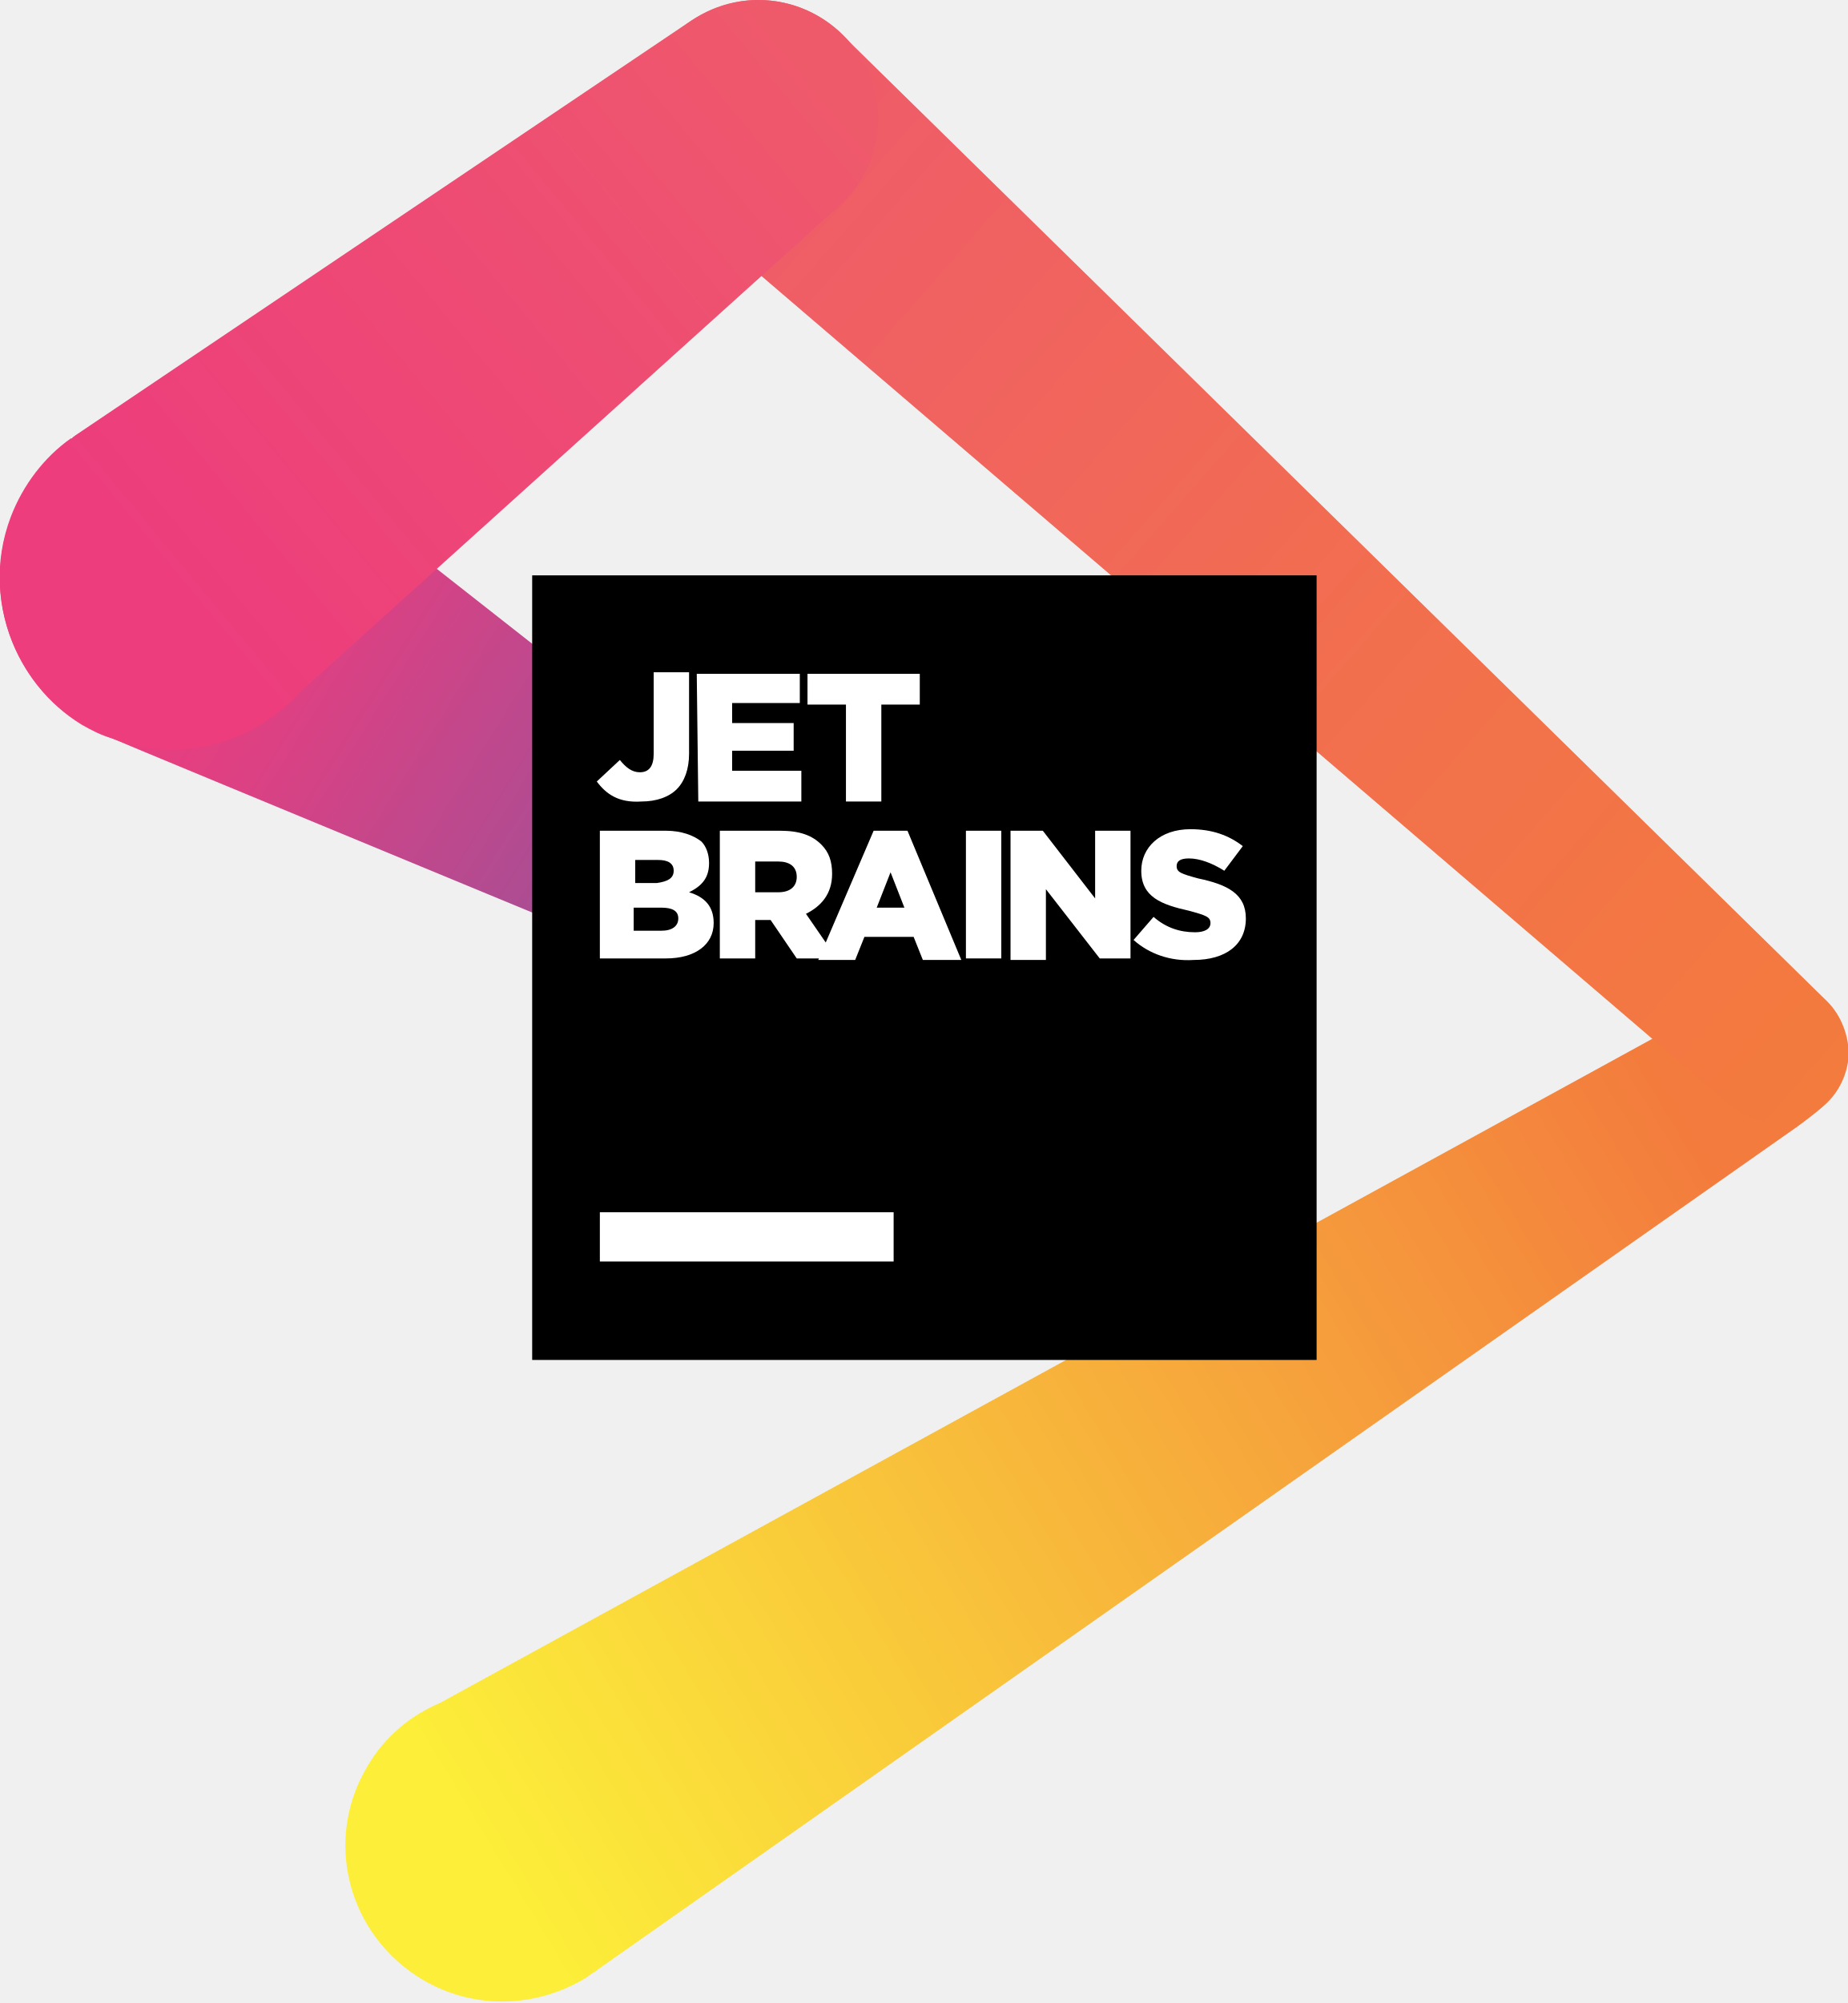
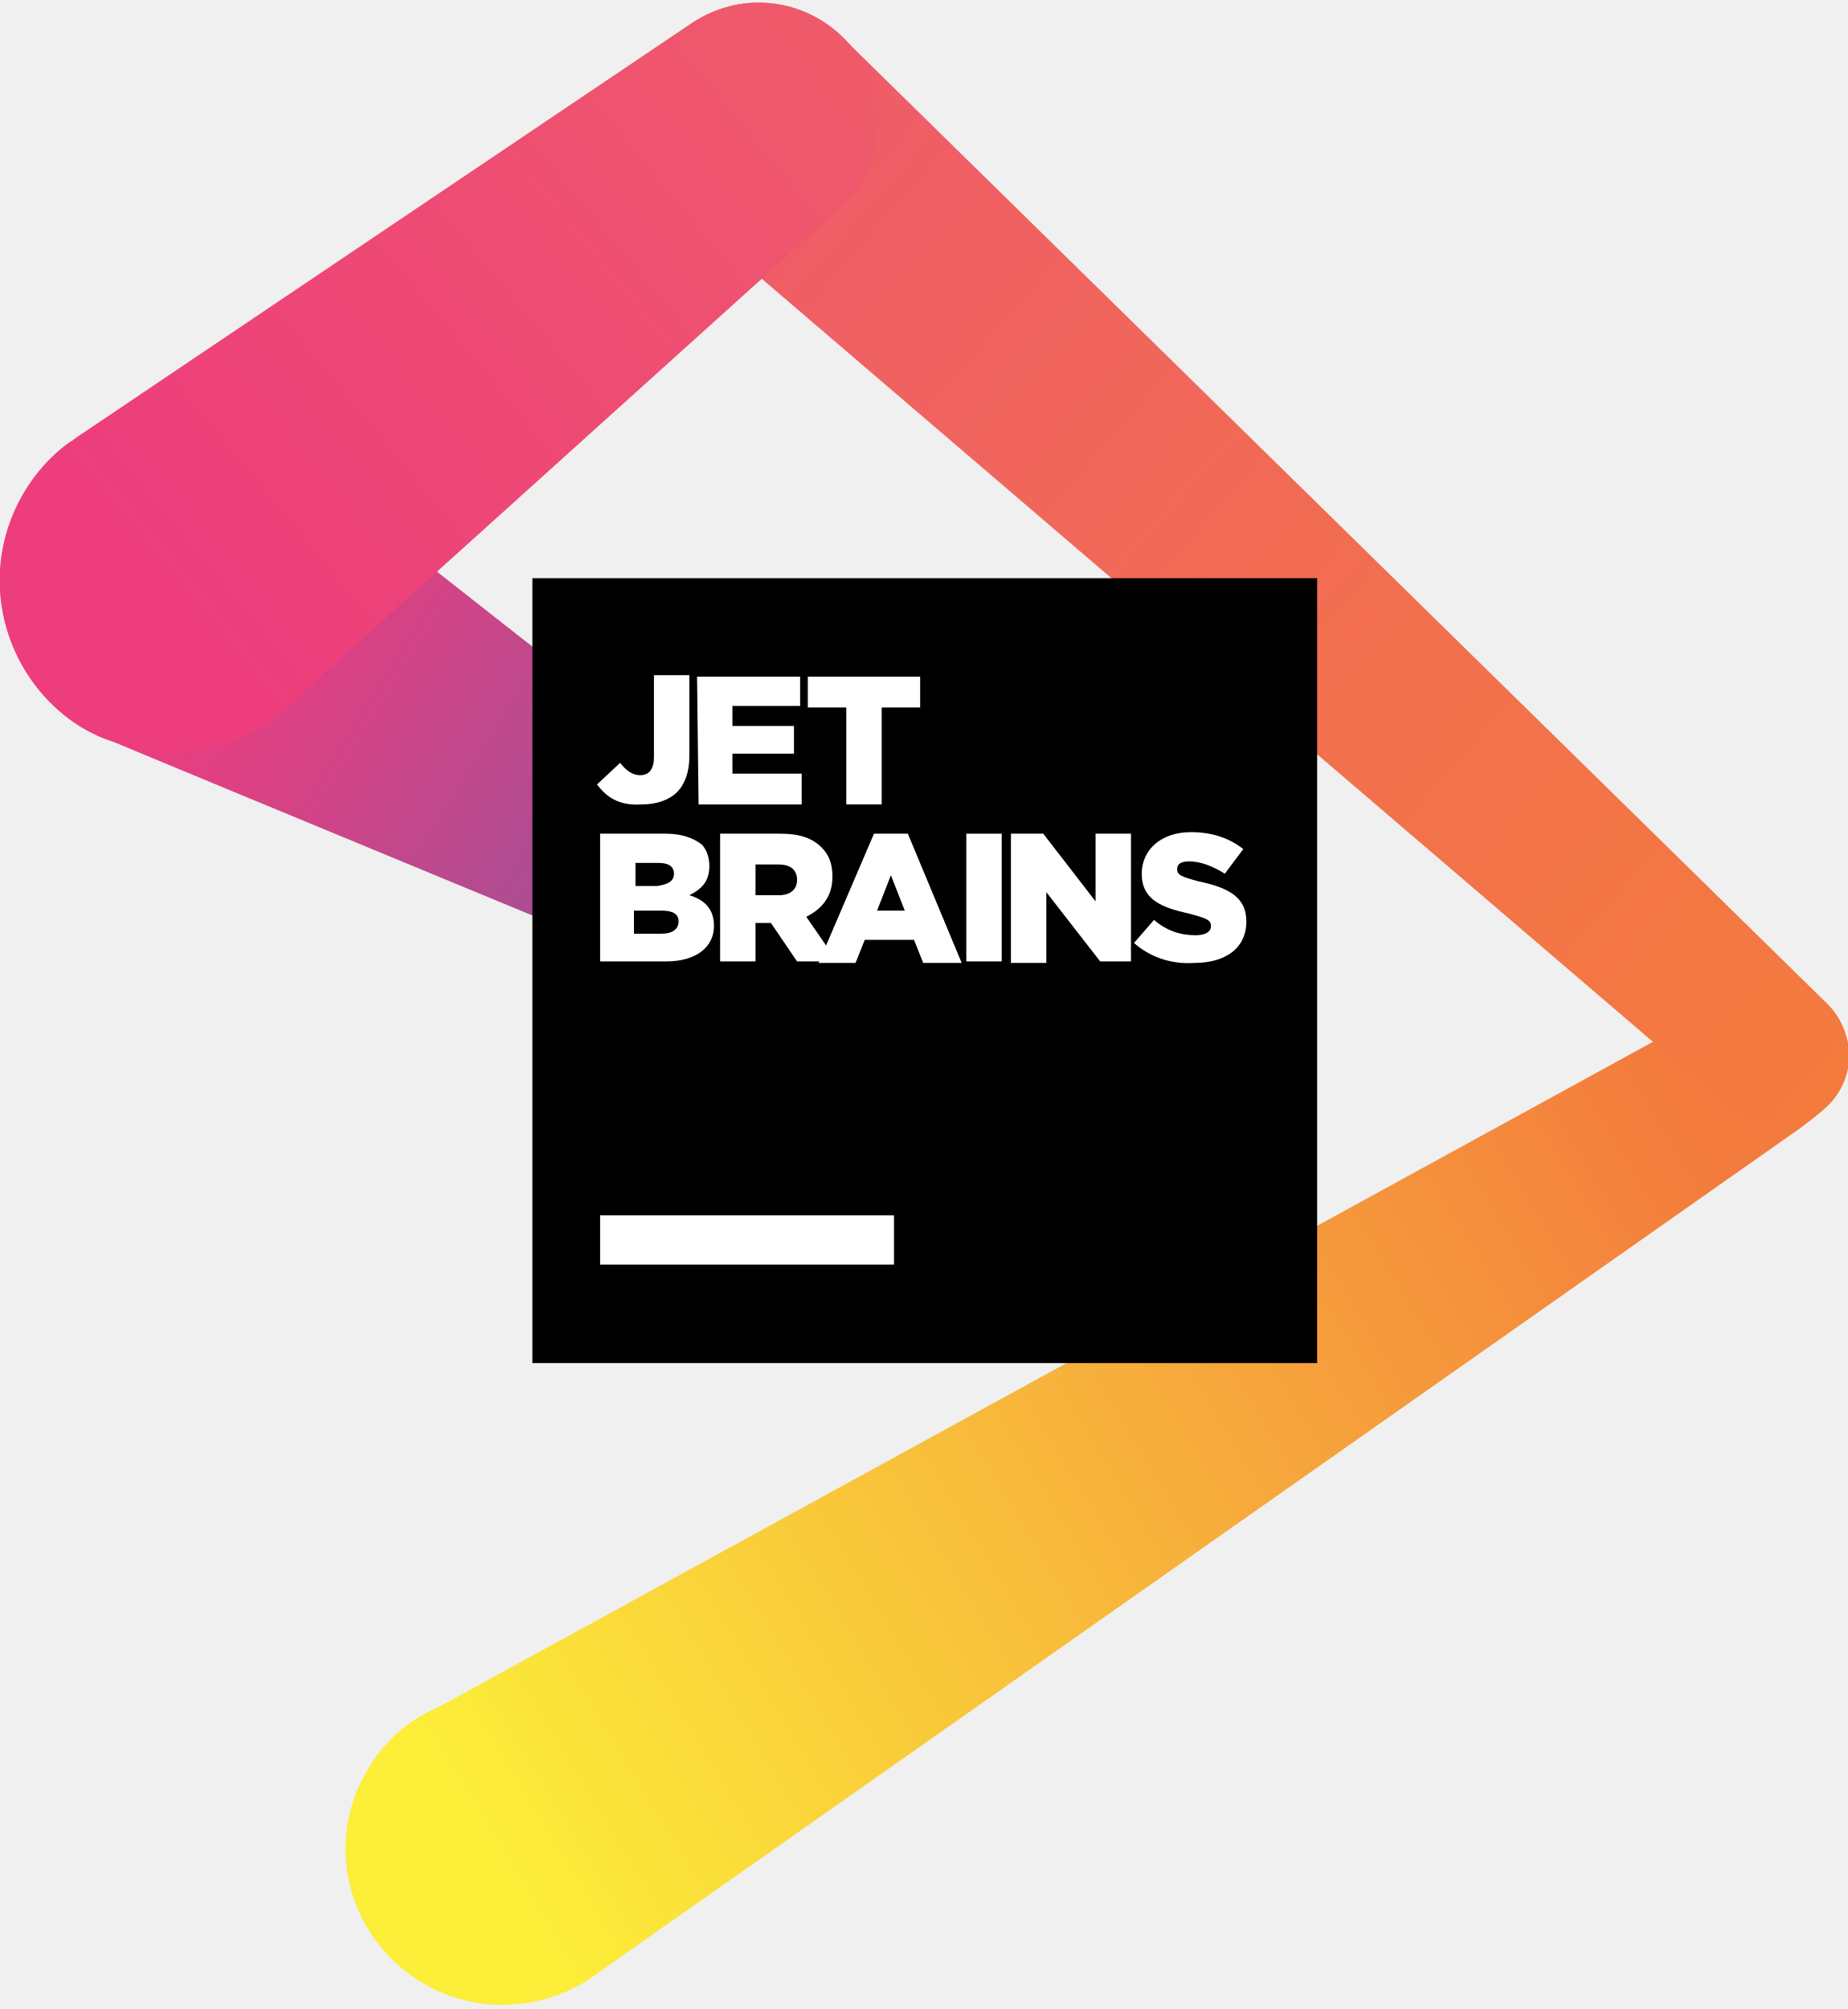
- <svg xmlns="http://www.w3.org/2000/svg" version="1.1" id="Layer_1" x="0px" y="0px" width="120.1px" height="130.2px" viewBox="0 0 120.1 130.2" style="enable-background:new 0 0 120.1 130.2;" xml:space="preserve">
+ <svg xmlns="http://www.w3.org/2000/svg" version="1.1" id="Layer_1" x="0px" y="0px" width="92px" height="100px" viewBox="0 0 120.1 130.2" style="enable-background:new 0 0 120.1 130.2;" xml:space="preserve">
  <g>
    <linearGradient id="XMLID_2_" gradientUnits="userSpaceOnUse" x1="31.841" y1="120.558" x2="110.24" y2="73.24">
      <stop offset="0" style="stop-color:#FCEE39" />
      <stop offset="1" style="stop-color:#F37B3D" />
    </linearGradient>
    <path id="XMLID_3041_" style="fill:url(#XMLID_2_);" d="M118.6,71.8c0.9-0.8,1.4-1.9,1.5-3.2c0.1-2.6-1.8-4.7-4.4-4.9   c-1.2-0.1-2.4,0.4-3.3,1.1l0,0l-83.8,45.9c-1.9,0.8-3.6,2.2-4.7,4.1c-2.9,4.8-1.3,11,3.6,13.9c3.4,2,7.5,1.8,10.7-0.2l0,0l0,0   c0.2-0.2,0.5-0.3,0.7-0.5l78-54.8C117.3,72.9,118.4,72.1,118.6,71.8L118.6,71.8L118.6,71.8z" />
    <linearGradient id="XMLID_3_" gradientUnits="userSpaceOnUse" x1="48.361" y1="6.908" x2="119.918" y2="69.555">
      <stop offset="0" style="stop-color:#EF5A6B" />
      <stop offset="0.57" style="stop-color:#F26F4E" />
      <stop offset="1" style="stop-color:#F37B3D" />
    </linearGradient>
    <path id="XMLID_3049_" style="fill:url(#XMLID_3_);" d="M118.8,65.1L118.8,65.1L55,2.5C53.6,1,51.6,0,49.3,0   c-4.3,0-7.7,3.5-7.7,7.7v0c0,2.1,0.8,3.9,2.1,5.3l0,0l0,0c0.4,0.4,0.8,0.7,1.2,1l67.4,57.7l0,0c0.8,0.7,1.8,1.2,3,1.3   c2.6,0.1,4.7-1.8,4.9-4.4C120.2,67.3,119.7,66,118.8,65.1z" />
    <linearGradient id="XMLID_4_" gradientUnits="userSpaceOnUse" x1="52.947" y1="63.641" x2="10.538" y2="37.156">
      <stop offset="0" style="stop-color:#7C59A4" />
      <stop offset="0.385" style="stop-color:#AF4C92" />
      <stop offset="0.765" style="stop-color:#DC4183" />
      <stop offset="0.957" style="stop-color:#ED3D7D" />
    </linearGradient>
    <path id="XMLID_3042_" style="fill:url(#XMLID_4_);" d="M57.1,59.5C57,59.5,17.7,28.5,16.9,28l0,0l0,0c-0.6-0.3-1.2-0.6-1.8-0.9   c-5.8-2.2-12.2,0.8-14.4,6.6c-1.9,5.1,0.2,10.7,4.6,13.4l0,0l0,0C6,47.5,6.6,47.8,7.3,48c0.4,0.2,45.4,18.8,45.4,18.8l0,0   c1.8,0.8,3.9,0.3,5.1-1.2C59.3,63.7,59,61,57.1,59.5z" />
    <linearGradient id="XMLID_5_" gradientUnits="userSpaceOnUse" x1="52.174" y1="3.702" x2="10.771" y2="37.897">
      <stop offset="0" style="stop-color:#EF5A6B" />
      <stop offset="0.364" style="stop-color:#EE4E72" />
      <stop offset="1" style="stop-color:#ED3D7D" />
    </linearGradient>
    <path id="XMLID_3057_" style="fill:url(#XMLID_5_);" d="M49.3,0c-1.7,0-3.3,0.6-4.6,1.5L4.9,28.3c-0.1,0.1-0.2,0.1-0.2,0.2l-0.1,0   l0,0c-1.7,1.2-3.1,3-3.9,5.1C-1.5,39.4,1.5,45.9,7.3,48c3.6,1.4,7.5,0.7,10.4-1.4l0,0l0,0c0.7-0.5,1.3-1,1.8-1.6l34.6-31.2l0,0   c1.8-1.4,3-3.6,3-6.1v0C57.1,3.5,53.6,0,49.3,0z" />
    <g id="XMLID_3008_">
      <rect id="XMLID_3033_" x="34.6" y="37.4" style="fill:#000000;" width="51" height="51" />
      <rect id="XMLID_3032_" x="39" y="78.8" style="fill:#FFFFFF;" width="19.1" height="3.2" />
      <g id="XMLID_3009_">
        <path id="XMLID_3030_" style="fill:#FFFFFF;" d="M38.8,50.8l1.5-1.4c0.4,0.5,0.8,0.8,1.3,0.8c0.6,0,0.9-0.4,0.9-1.2l0-5.3l2.3,0     l0,5.3c0,1-0.3,1.8-0.8,2.3c-0.5,0.5-1.3,0.8-2.3,0.8C40.2,52.2,39.4,51.6,38.8,50.8z" />
        <path id="XMLID_3028_" style="fill:#FFFFFF;" d="M45.3,43.8l6.7,0v1.9l-4.4,0V47l4,0l0,1.8l-4,0l0,1.3l4.5,0l0,2l-6.7,0     L45.3,43.8z" />
        <path id="XMLID_3026_" style="fill:#FFFFFF;" d="M55,45.8l-2.5,0l0-2l7.3,0l0,2l-2.5,0l0,6.3l-2.3,0L55,45.8z" />
        <path id="XMLID_3022_" style="fill:#FFFFFF;" d="M39,54l4.3,0c1,0,1.8,0.3,2.3,0.7c0.3,0.3,0.5,0.8,0.5,1.4v0     c0,1-0.5,1.5-1.3,1.9c1,0.3,1.6,0.9,1.6,2v0c0,1.4-1.2,2.3-3.1,2.3l-4.3,0L39,54z M43.8,56.6c0-0.5-0.4-0.7-1-0.7l-1.5,0l0,1.5     l1.4,0C43.4,57.3,43.8,57.1,43.8,56.6L43.8,56.6z M43,59l-1.8,0l0,1.5H43c0.7,0,1.1-0.3,1.1-0.8v0C44.1,59.2,43.7,59,43,59z" />
        <path id="XMLID_3019_" style="fill:#FFFFFF;" d="M46.8,54l3.9,0c1.3,0,2.1,0.3,2.7,0.9c0.5,0.5,0.7,1.1,0.7,1.9v0     c0,1.3-0.7,2.1-1.7,2.6l2,2.9l-2.6,0l-1.7-2.5h-1l0,2.5l-2.3,0L46.8,54z M50.6,58c0.8,0,1.2-0.4,1.2-1v0c0-0.7-0.5-1-1.2-1     l-1.5,0v2H50.6z" />
        <path id="XMLID_3016_" style="fill:#FFFFFF;" d="M56.8,54l2.2,0l3.5,8.4l-2.5,0l-0.6-1.5l-3.2,0l-0.6,1.5l-2.4,0L56.8,54z      M58.8,59l-0.9-2.3L57,59L58.8,59z" />
        <path id="XMLID_3014_" style="fill:#FFFFFF;" d="M62.8,54l2.3,0l0,8.3l-2.3,0L62.8,54z" />
        <path id="XMLID_3012_" style="fill:#FFFFFF;" d="M65.7,54l2.1,0l3.4,4.4l0-4.4l2.3,0l0,8.3l-2,0L68,57.8l0,4.6l-2.3,0L65.7,54z" />
        <path id="XMLID_3010_" style="fill:#FFFFFF;" d="M73.7,61.1l1.3-1.5c0.8,0.7,1.7,1,2.7,1c0.6,0,1-0.2,1-0.6v0     c0-0.4-0.3-0.5-1.4-0.8c-1.8-0.4-3.1-0.9-3.1-2.6v0c0-1.5,1.2-2.7,3.2-2.7c1.4,0,2.5,0.4,3.4,1.1l-1.2,1.6     c-0.8-0.5-1.6-0.8-2.3-0.8c-0.6,0-0.8,0.2-0.8,0.5v0c0,0.4,0.3,0.5,1.4,0.8c1.9,0.4,3.1,1,3.1,2.6v0c0,1.7-1.3,2.7-3.4,2.7     C76.1,62.5,74.7,62,73.7,61.1z" />
      </g>
    </g>
  </g>
</svg>
